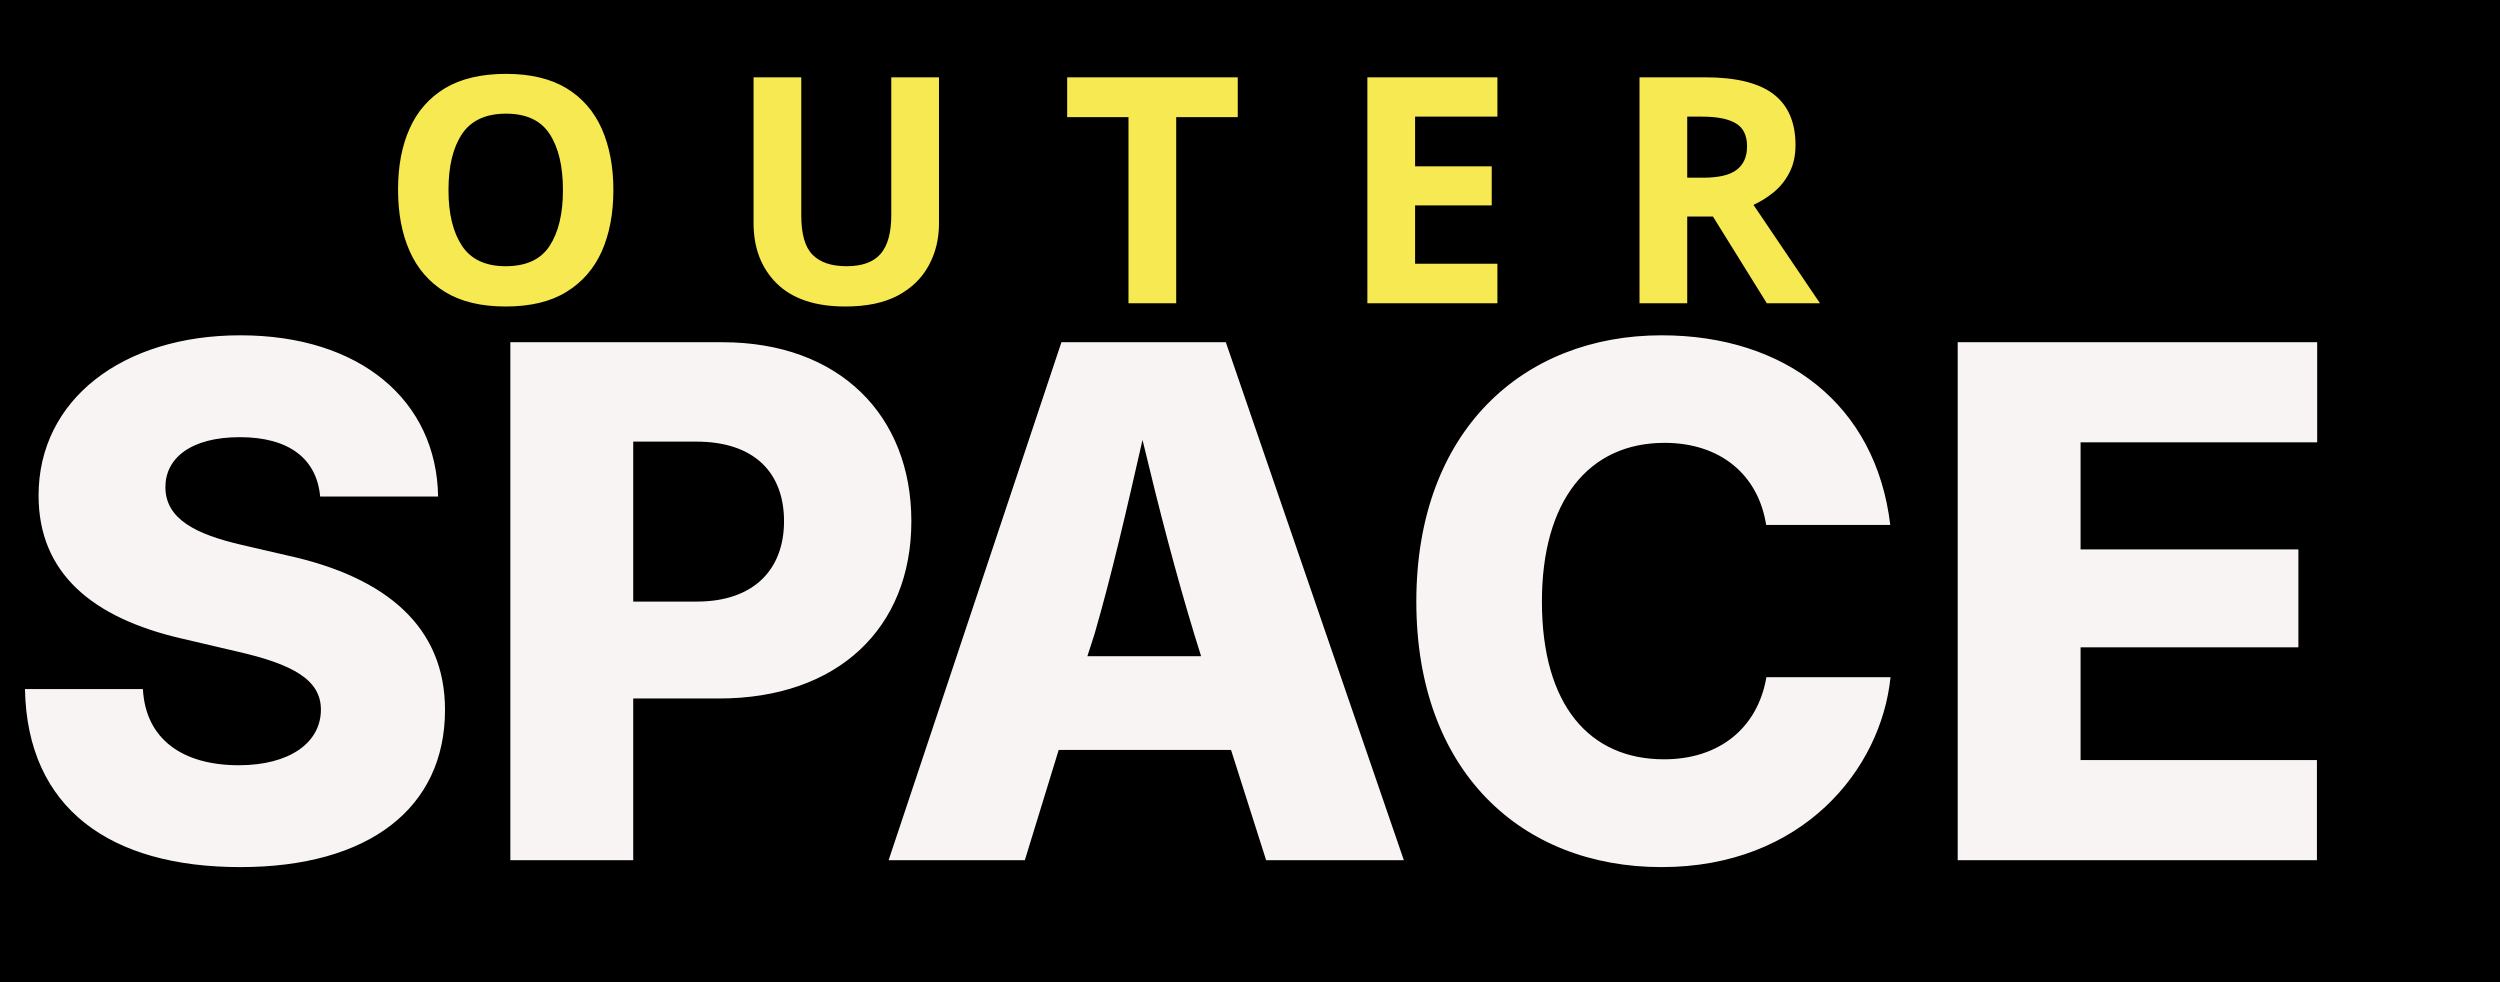
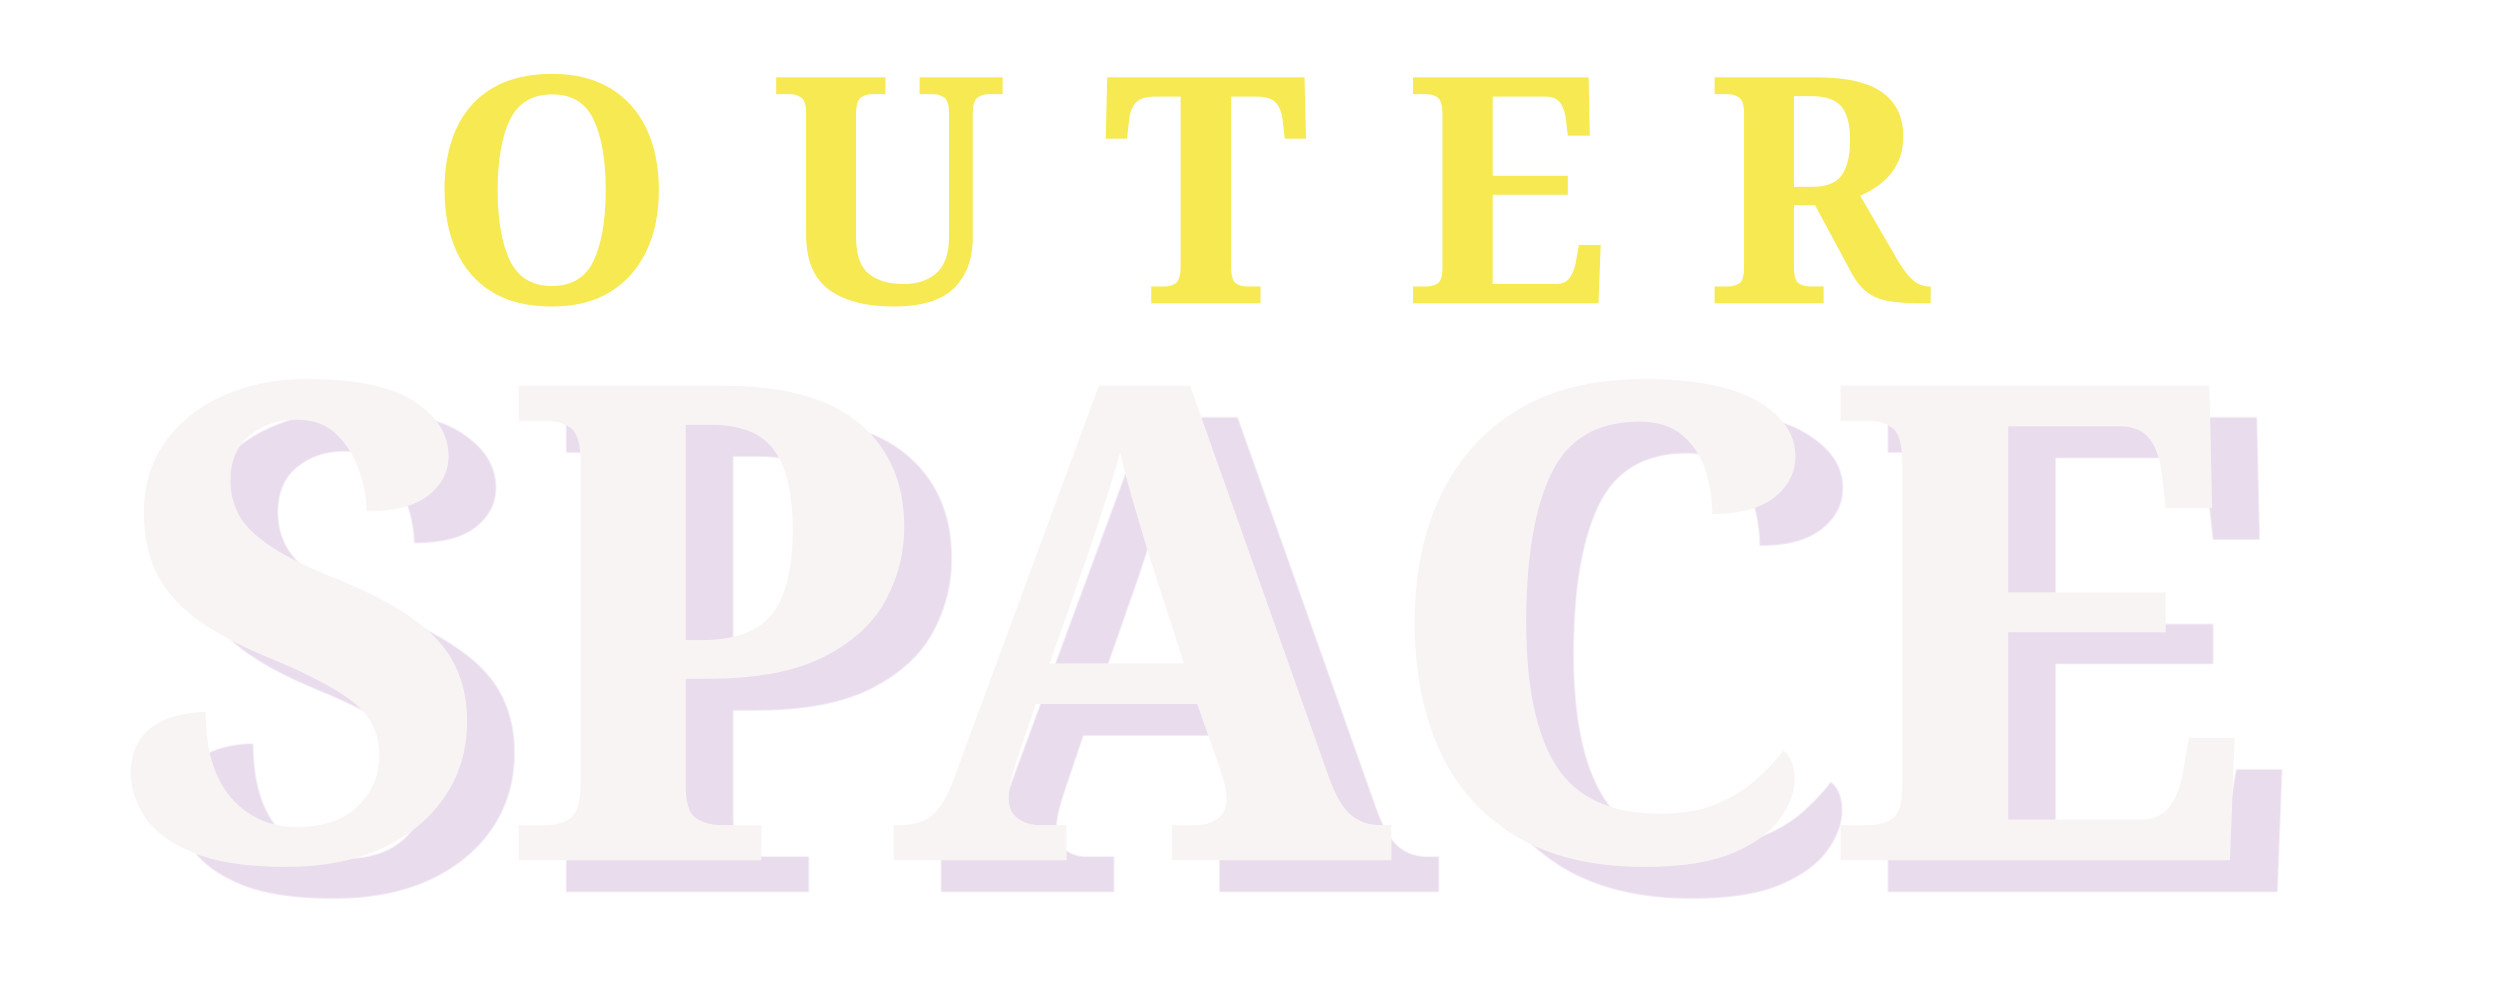
<svg xmlns="http://www.w3.org/2000/svg" width="158" height="62" viewBox="0 0 158 62" fill="none">
-   <rect width="158" height="62" fill="#1E1E1E" />
-   <rect width="165" height="102" transform="translate(-7 -14)" fill="black" />
-   <text fill="#F9F4F4" xml:space="preserve" style="white-space: pre" font-family="Inter" font-size="45" font-weight="800" letter-spacing="0em">
-     <tspan x="0" y="54.364">SPACE
+   <rect width="158" height="62" />
+   <rect width="165" height="102" transform="translate(-7 -13)" />
+   <defs>
+     <filter id="shadow" x="-50%" y="-50%" width="200%" height="200%">
+       <feDropShadow dx="3" dy="2" stdDeviation="0" flood-color="rgba(212, 187, 221, 0.5)" />
+     </filter>
+   </defs>
+   <text fill="#F9F4F4" xml:space="preserve" style="white-space: pre; font-family: 'Montserrat', serif;              font-weight: 650; font-style: normal;" family="Montserrat" font-size="42" filter="url(#shadow)" letter-spacing="0em">
+     <tspan x="7" y="54.364">SPACE
</tspan>
  </text>
-   <text fill="#F7E951" xml:space="preserve" style="white-space: pre" font-family="Montserrat" font-size="20" font-weight="bold" letter-spacing="0.3em">
-     <tspan x="24" y="19.17">OUTER</tspan>
+   <text fill="#F7E951" xml:space="preserve" style="white-space: pre; font-family: 'Montserrat', serif;              font-weight: 602; font-style: normal;" font-size="20" font-weight="350" letter-spacing="0.3em">
+     <tspan x="27" y="19.17">OUTER</tspan>
  </text>
</svg>
